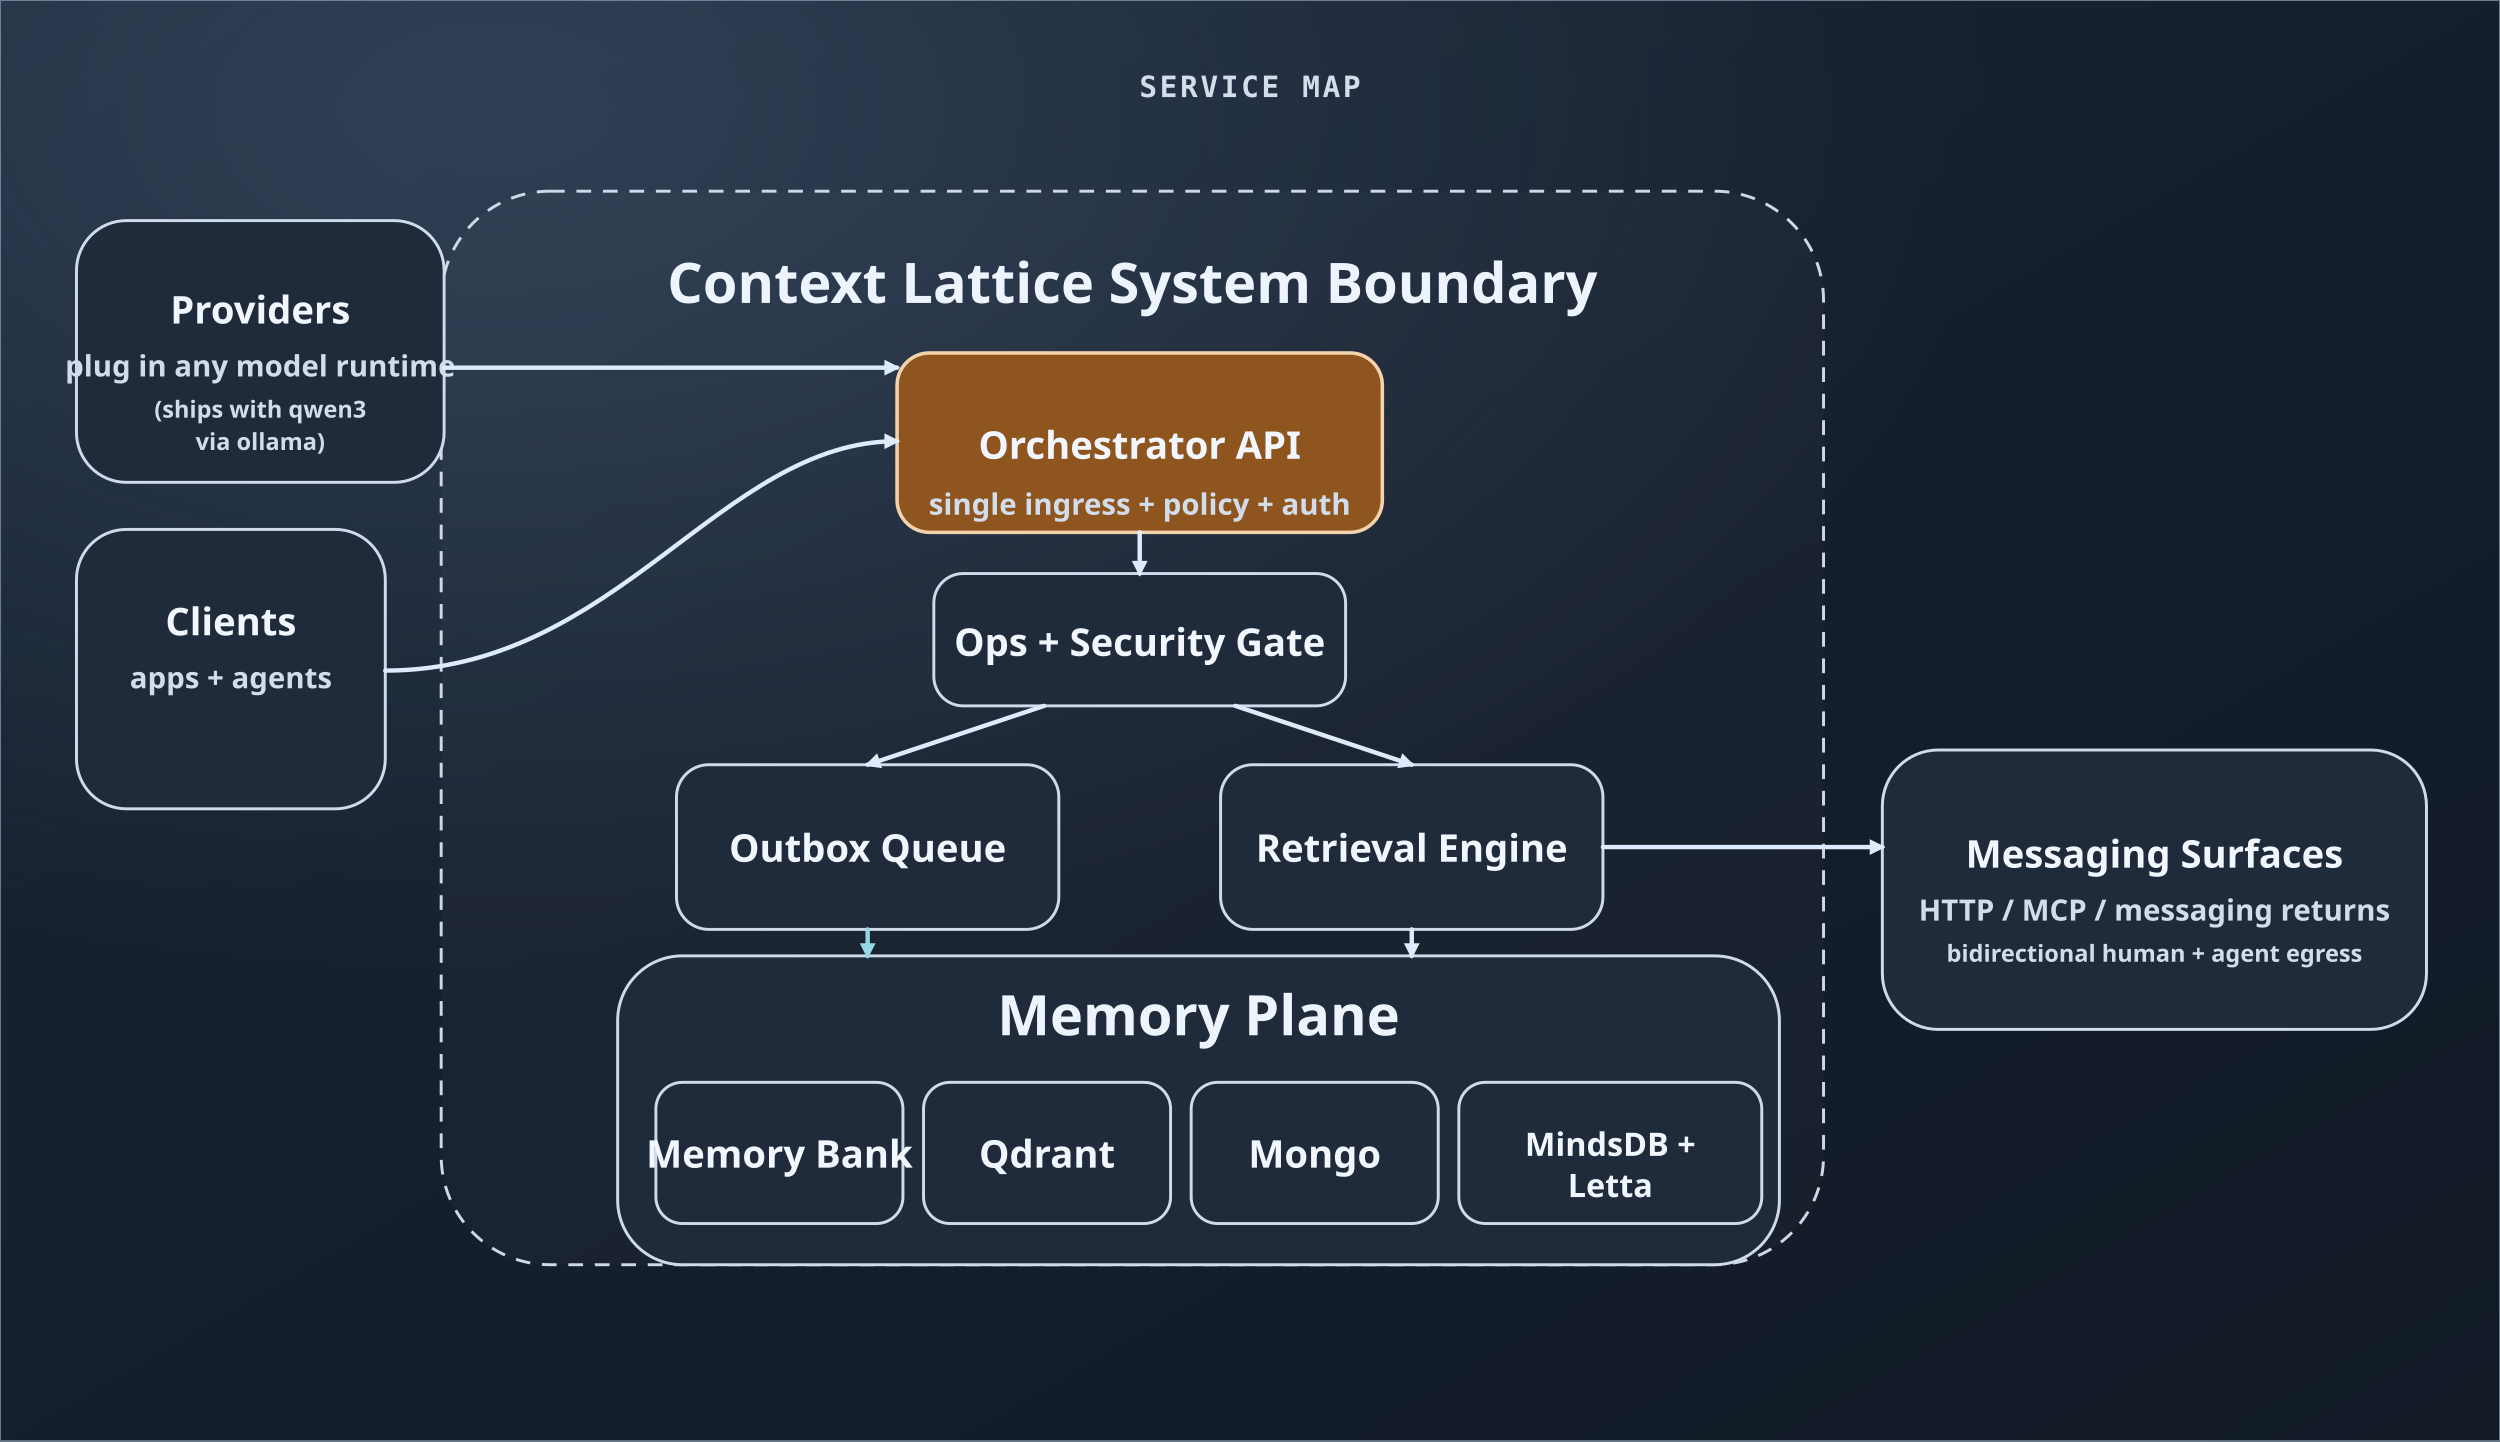
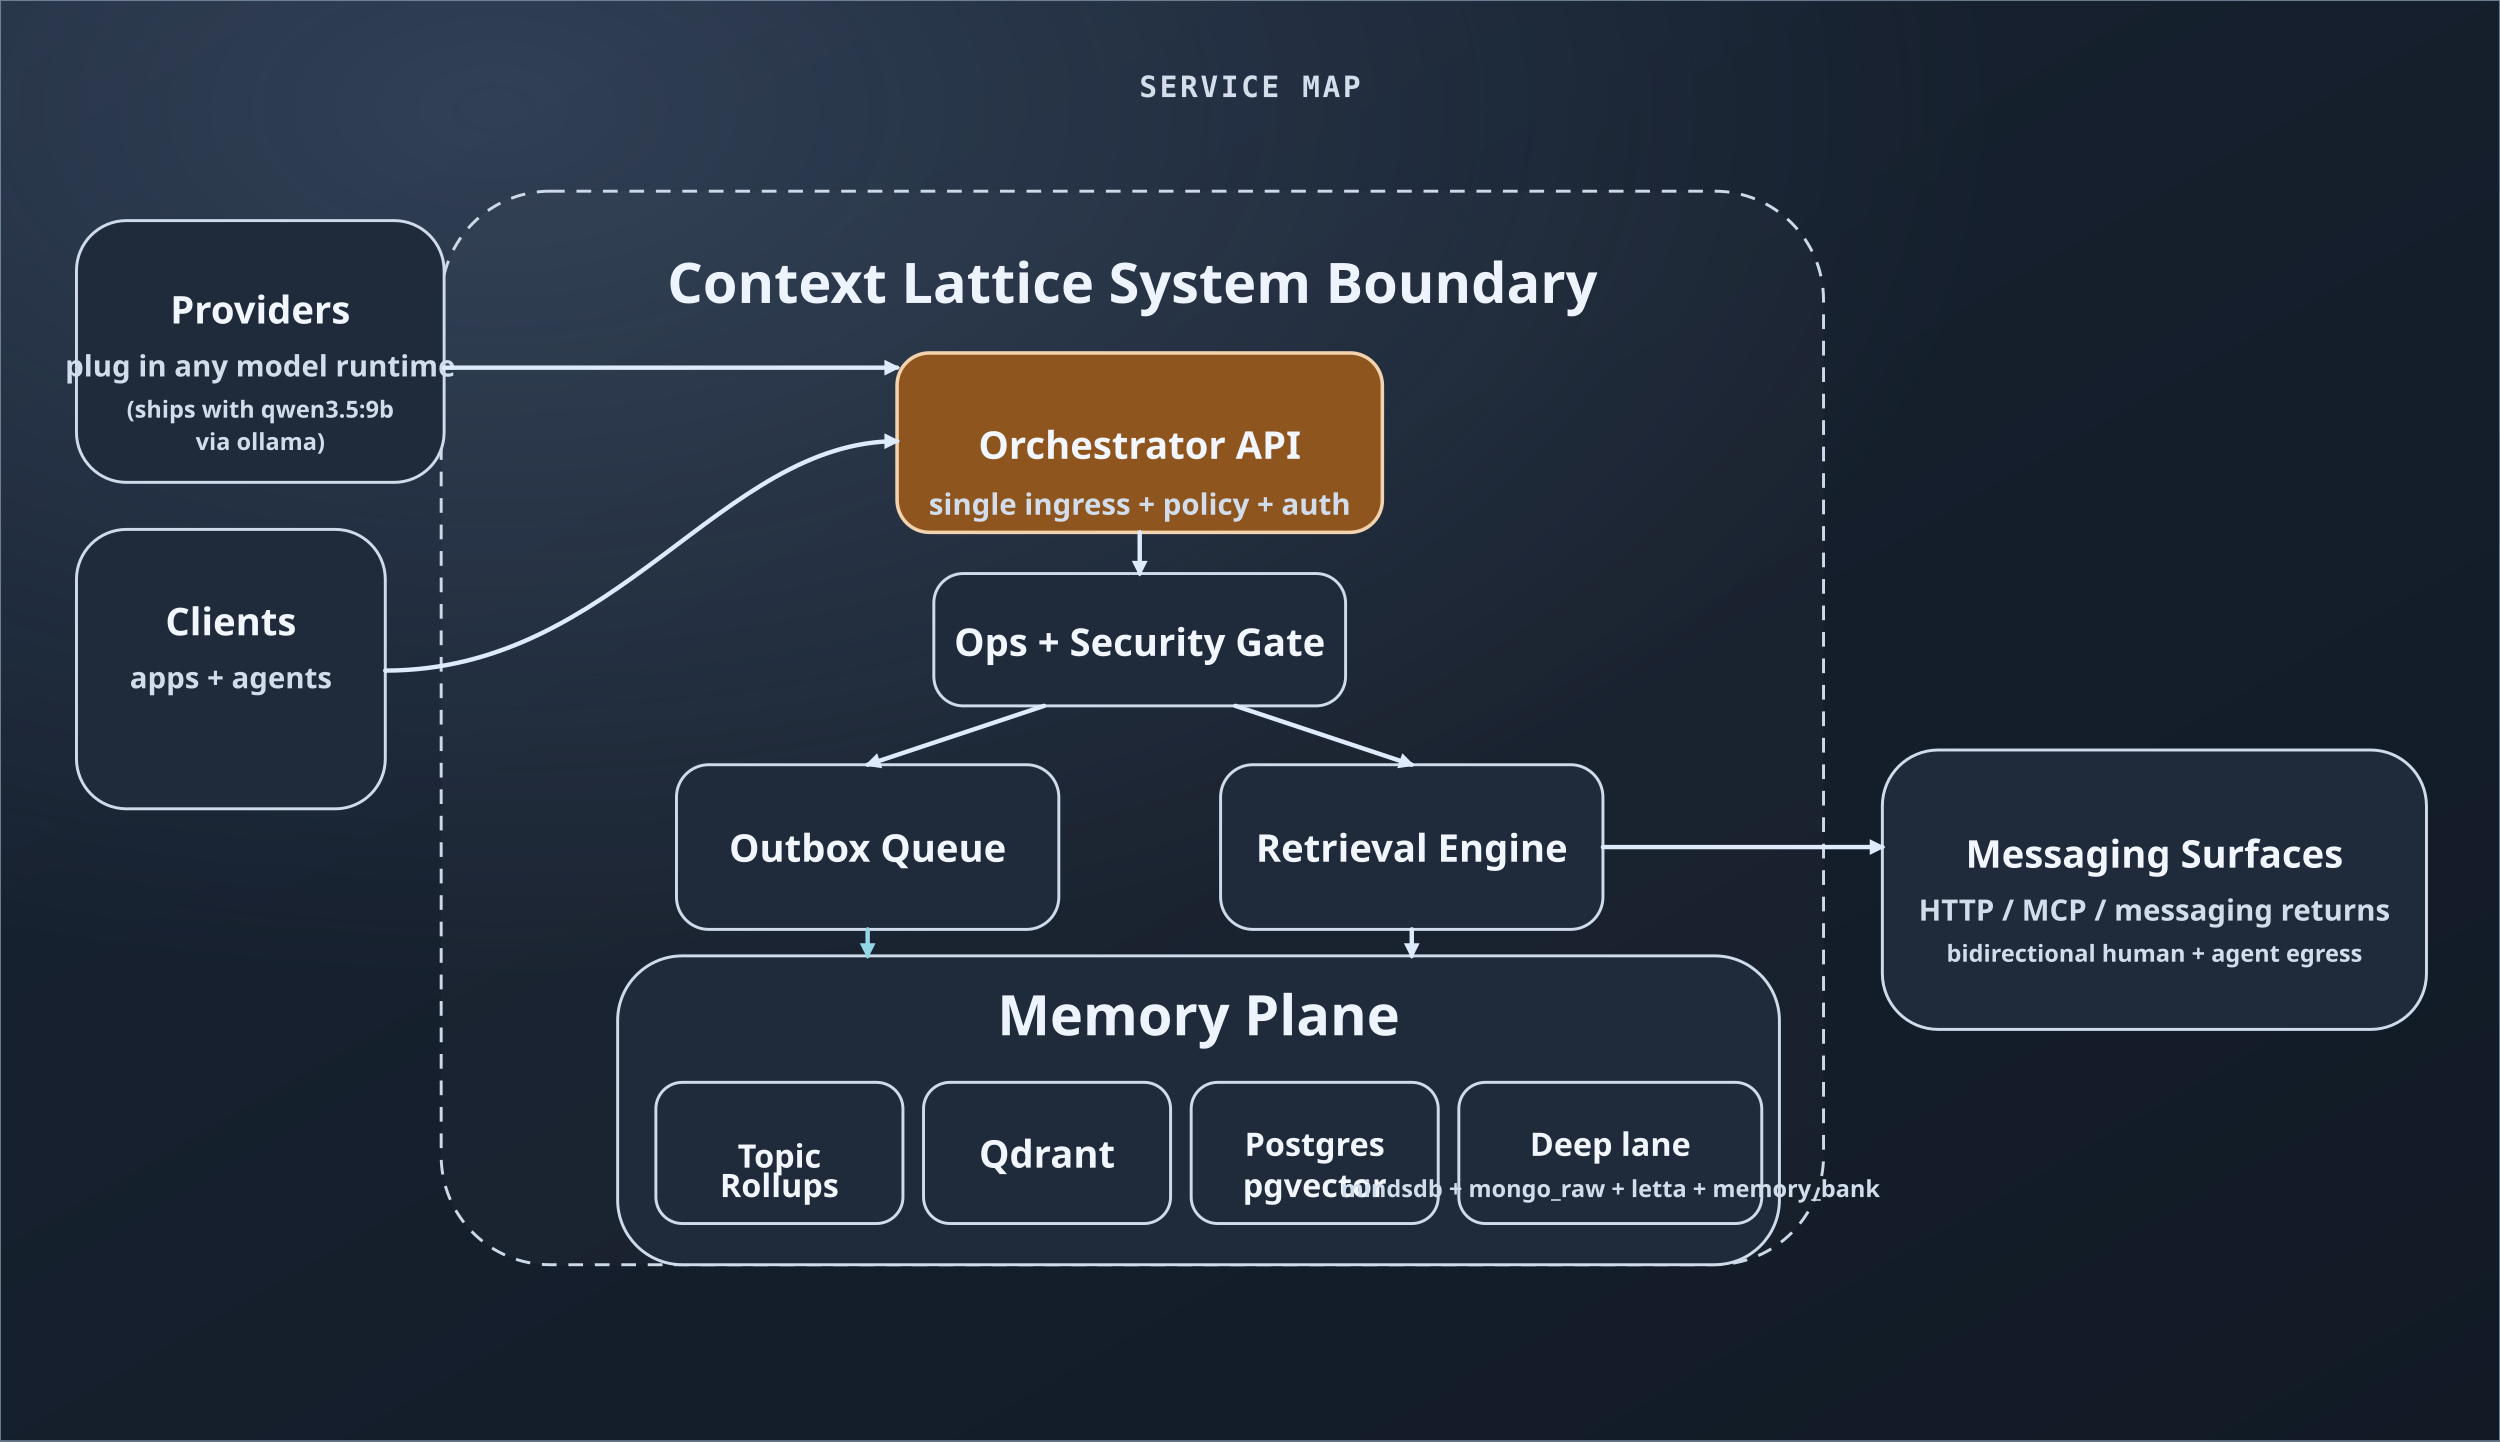
<svg xmlns="http://www.w3.org/2000/svg" width="1700" height="980" viewBox="0 0 1700 980" role="img" aria-label="Service map showing the single orchestrator control plane, memory services, and external dependencies">
  <defs>
    <linearGradient id="bg" x1="0%" y1="0%" x2="100%" y2="100%">
      <stop offset="0%" stop-color="#192434" />
      <stop offset="100%" stop-color="#111a25" />
    </linearGradient>
    <radialGradient id="glowA" cx="20%" cy="8%" r="60%">
      <stop offset="0%" stop-color="#88a5d2" stop-opacity="0.22" />
      <stop offset="100%" stop-color="#88a5d2" stop-opacity="0" />
    </radialGradient>
    <marker id="arrow" markerWidth="10.737" markerHeight="10.737" refX="8.59" refY="5.369" orient="auto" markerUnits="userSpaceOnUse">
      <path d="M0 0 L10.737 5.369 L0 10.737 Z" fill="#deebfc" />
    </marker>
    <marker id="arrowAsync" markerWidth="10.737" markerHeight="10.737" refX="8.59" refY="5.369" orient="auto" markerUnits="userSpaceOnUse">
      <path d="M0 0 L10.737 5.369 L0 10.737 Z" fill="#94d8e8" />
    </marker>
    <style>
      .frame { fill: url(#bg); stroke: #69788b; stroke-width: 1.4; }
      .boundary { fill: rgba(255,255,255,0.02); stroke: #cdd8e8; stroke-width: 2; stroke-dasharray: 10 8; }
      .node { fill: #1f2b3a; stroke: #cfdbeb; stroke-width: 2; }
      .core { fill: #8f551f; stroke: #f2d3ad; stroke-width: 2.4; }
      .title { font: 700 20px 'IBM Plex Mono', monospace; fill: #d4deeb; letter-spacing: 0.09em; }
      .h2 { font: 700 38px 'IBM Plex Sans', sans-serif; fill: #eef4fd; }
      .label { font: 700 26px 'IBM Plex Sans', sans-serif; fill: #f1f6ff; }
      .label-small { font: 700 22px 'IBM Plex Sans', sans-serif; fill: #f1f6ff; }
      .sub { font: 600 20px 'IBM Plex Sans', sans-serif; fill: #d2ddec; }
      .sub-small { font: 600 16px 'IBM Plex Sans', sans-serif; fill: #d2ddec; }
      .sync { stroke: #deebfc; stroke-width: 3; fill: none; stroke-linecap: round; stroke-linejoin: round; }
      .async { stroke: #94d8e8; stroke-width: 3; fill: none; stroke-dasharray: 10 8; stroke-linecap: round; stroke-linejoin: round; }
    </style>
  </defs>
  <rect x="0" y="0" width="1700" height="980" class="frame" />
  <rect x="0" y="0" width="1700" height="980" fill="url(#glowA)" />
  <text x="850" y="66" text-anchor="middle" class="title">SERVICE MAP</text>
  <rect x="300" y="130" width="940" height="730" rx="74" class="boundary" />
  <text x="770" y="206" text-anchor="middle" class="h2">Context Lattice System Boundary</text>
  <rect x="52" y="360" width="210" height="190" rx="34" class="node" />
  <text x="157" y="432" text-anchor="middle" class="label">Clients</text>
  <text x="157" y="468" text-anchor="middle" class="sub">apps + agents</text>
  <rect x="610" y="240" width="330" height="122" rx="22" class="core" />
  <text x="775" y="312" text-anchor="middle" class="label">Orchestrator API</text>
  <text x="775" y="350" text-anchor="middle" class="sub">single ingress + policy + auth</text>
  <rect x="635" y="390" width="280" height="90" rx="20" class="node" />
  <text x="775" y="446" text-anchor="middle" class="label">Ops + Security Gate</text>
  <rect x="460" y="520" width="260" height="112" rx="22" class="node" />
  <text x="590" y="586" text-anchor="middle" class="label">Outbox Queue</text>
  <rect x="830" y="520" width="260" height="112" rx="22" class="node" />
  <text x="960" y="586" text-anchor="middle" class="label">Retrieval Engine</text>
  <rect x="420" y="650" width="790" height="210" rx="44" class="node" />
  <text x="815" y="704" text-anchor="middle" class="h2">Memory Plane</text>
  <rect x="446" y="736" width="168" height="96" rx="18" class="node" />
-   <text x="530" y="794" text-anchor="middle" class="label">Memory Bank</text>
+   <text x="530" y="794" text-anchor="middle" class="label-small">Topic</text>
+   <text x="530" y="814" text-anchor="middle" class="label-small">Rollups</text>
  <rect x="628" y="736" width="168" height="96" rx="18" class="node" />
  <text x="712" y="794" text-anchor="middle" class="label">Qdrant</text>
  <rect x="810" y="736" width="168" height="96" rx="18" class="node" />
-   <text x="894" y="794" text-anchor="middle" class="label">Mongo</text>
+   <text x="894" y="786" text-anchor="middle" class="label-small">Postgres</text>
+   <text x="894" y="814" text-anchor="middle" class="label-small">pgvector</text>
  <rect x="992" y="736" width="206" height="96" rx="18" class="node" />
-   <text x="1095" y="786" text-anchor="middle" class="label-small">MindsDB +</text>
-   <text x="1095" y="814" text-anchor="middle" class="label-small">Letta</text>
+   <text x="1095" y="786" text-anchor="middle" class="label-small">Deep lane</text>
+   <text x="1095" y="814" text-anchor="middle" class="sub-small">mindsdb + mongo_raw + letta + memory_bank</text>
  <rect x="52" y="150" width="250" height="178" rx="34" class="node" />
  <text x="177" y="220" text-anchor="middle" class="label">Providers</text>
  <text x="177" y="256" text-anchor="middle" class="sub">plug in any model runtime</text>
-   <text x="177" y="284" text-anchor="middle" class="sub-small">(ships with qwen3</text>
+   <text x="177" y="284" text-anchor="middle" class="sub-small">(ships with qwen3.5:9b</text>
  <text x="177" y="306" text-anchor="middle" class="sub-small">via ollama)</text>
  <rect x="1280" y="510" width="370" height="190" rx="38" class="node" />
  <text x="1465" y="590" text-anchor="middle" class="label">Messaging Surfaces</text>
  <text x="1465" y="626" text-anchor="middle" class="sub">HTTP / MCP / messaging returns</text>
  <text x="1465" y="654" text-anchor="middle" class="sub-small">bidirectional human + agent egress</text>
  <path class="sync" d="M262 456 C420 456,490 300,610 300" marker-end="url(#arrow)" />
  <path class="sync" d="M302 250 C430 250,500 250,610 250" marker-end="url(#arrow)" />
  <path class="sync" d="M775 362 V390" marker-end="url(#arrow)" />
  <path class="sync" d="M710 480 L590 520" marker-end="url(#arrow)" />
  <path class="sync" d="M840 480 L960 520" marker-end="url(#arrow)" />
  <path class="sync" d="M1090 576 H1280" marker-end="url(#arrow)" />
  <path class="sync" d="M960 632 V650" marker-end="url(#arrow)" />
  <path class="async" d="M590 632 V650" marker-end="url(#arrowAsync)" />
</svg>
